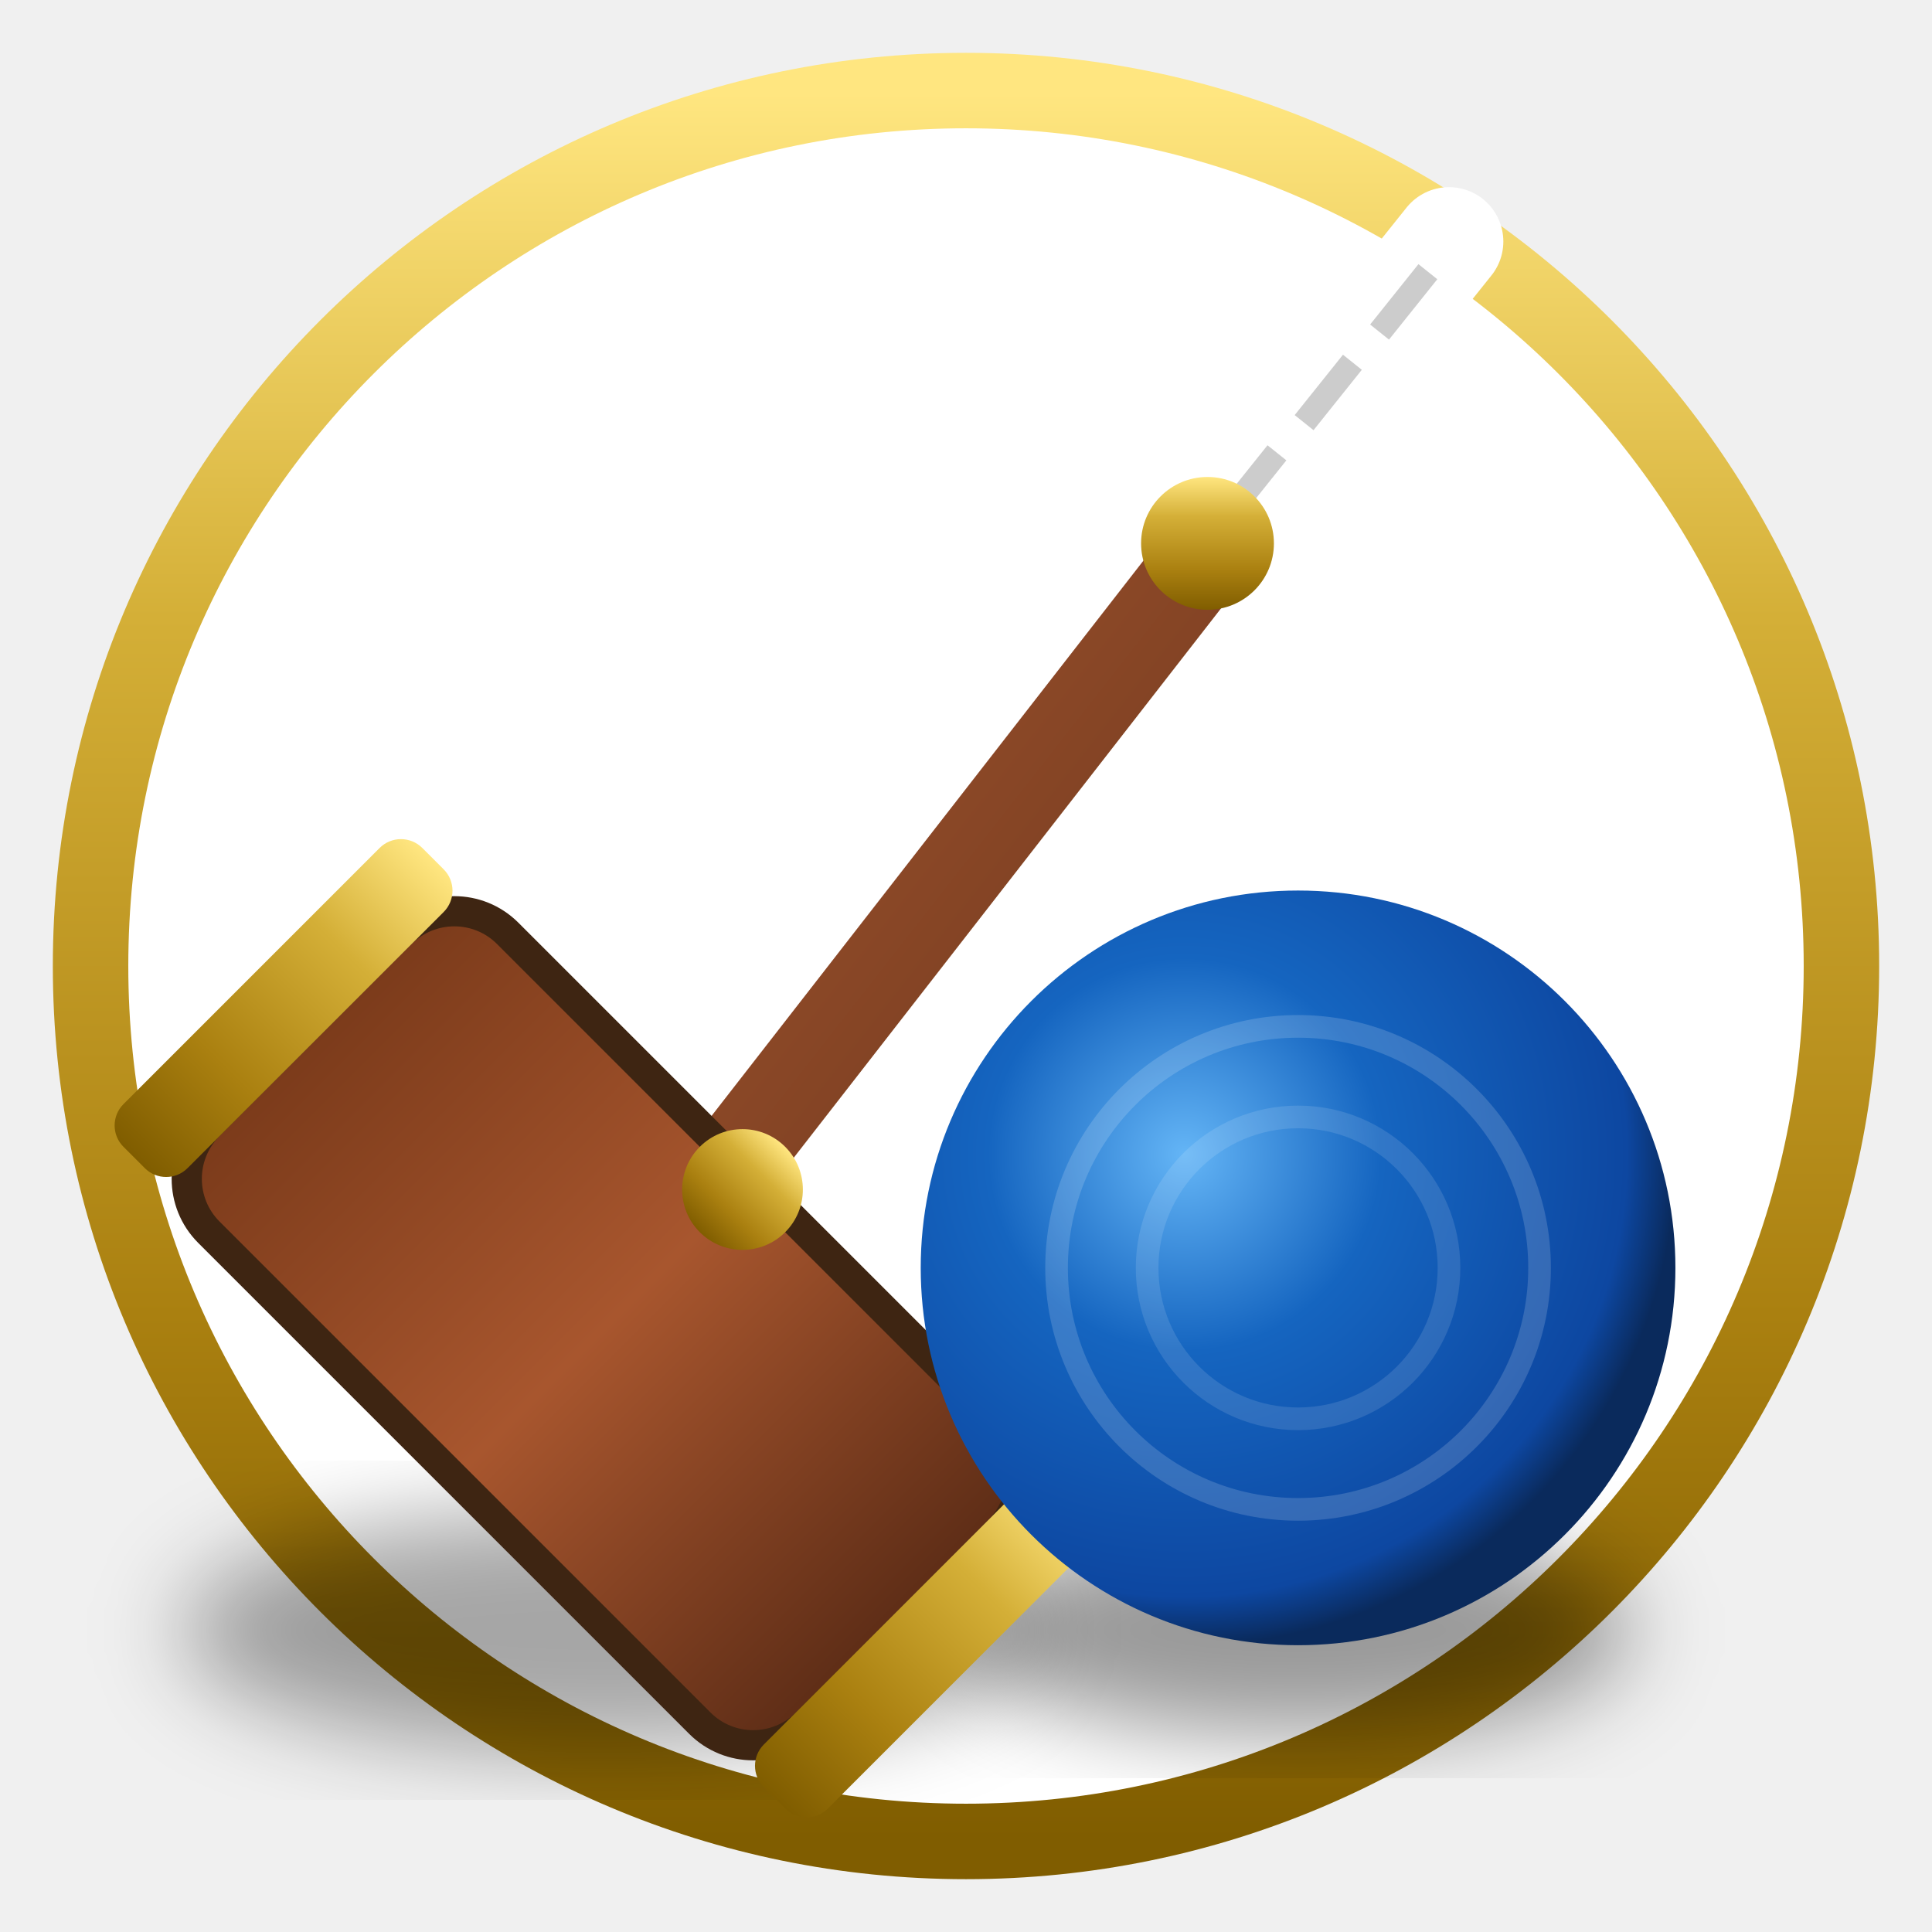
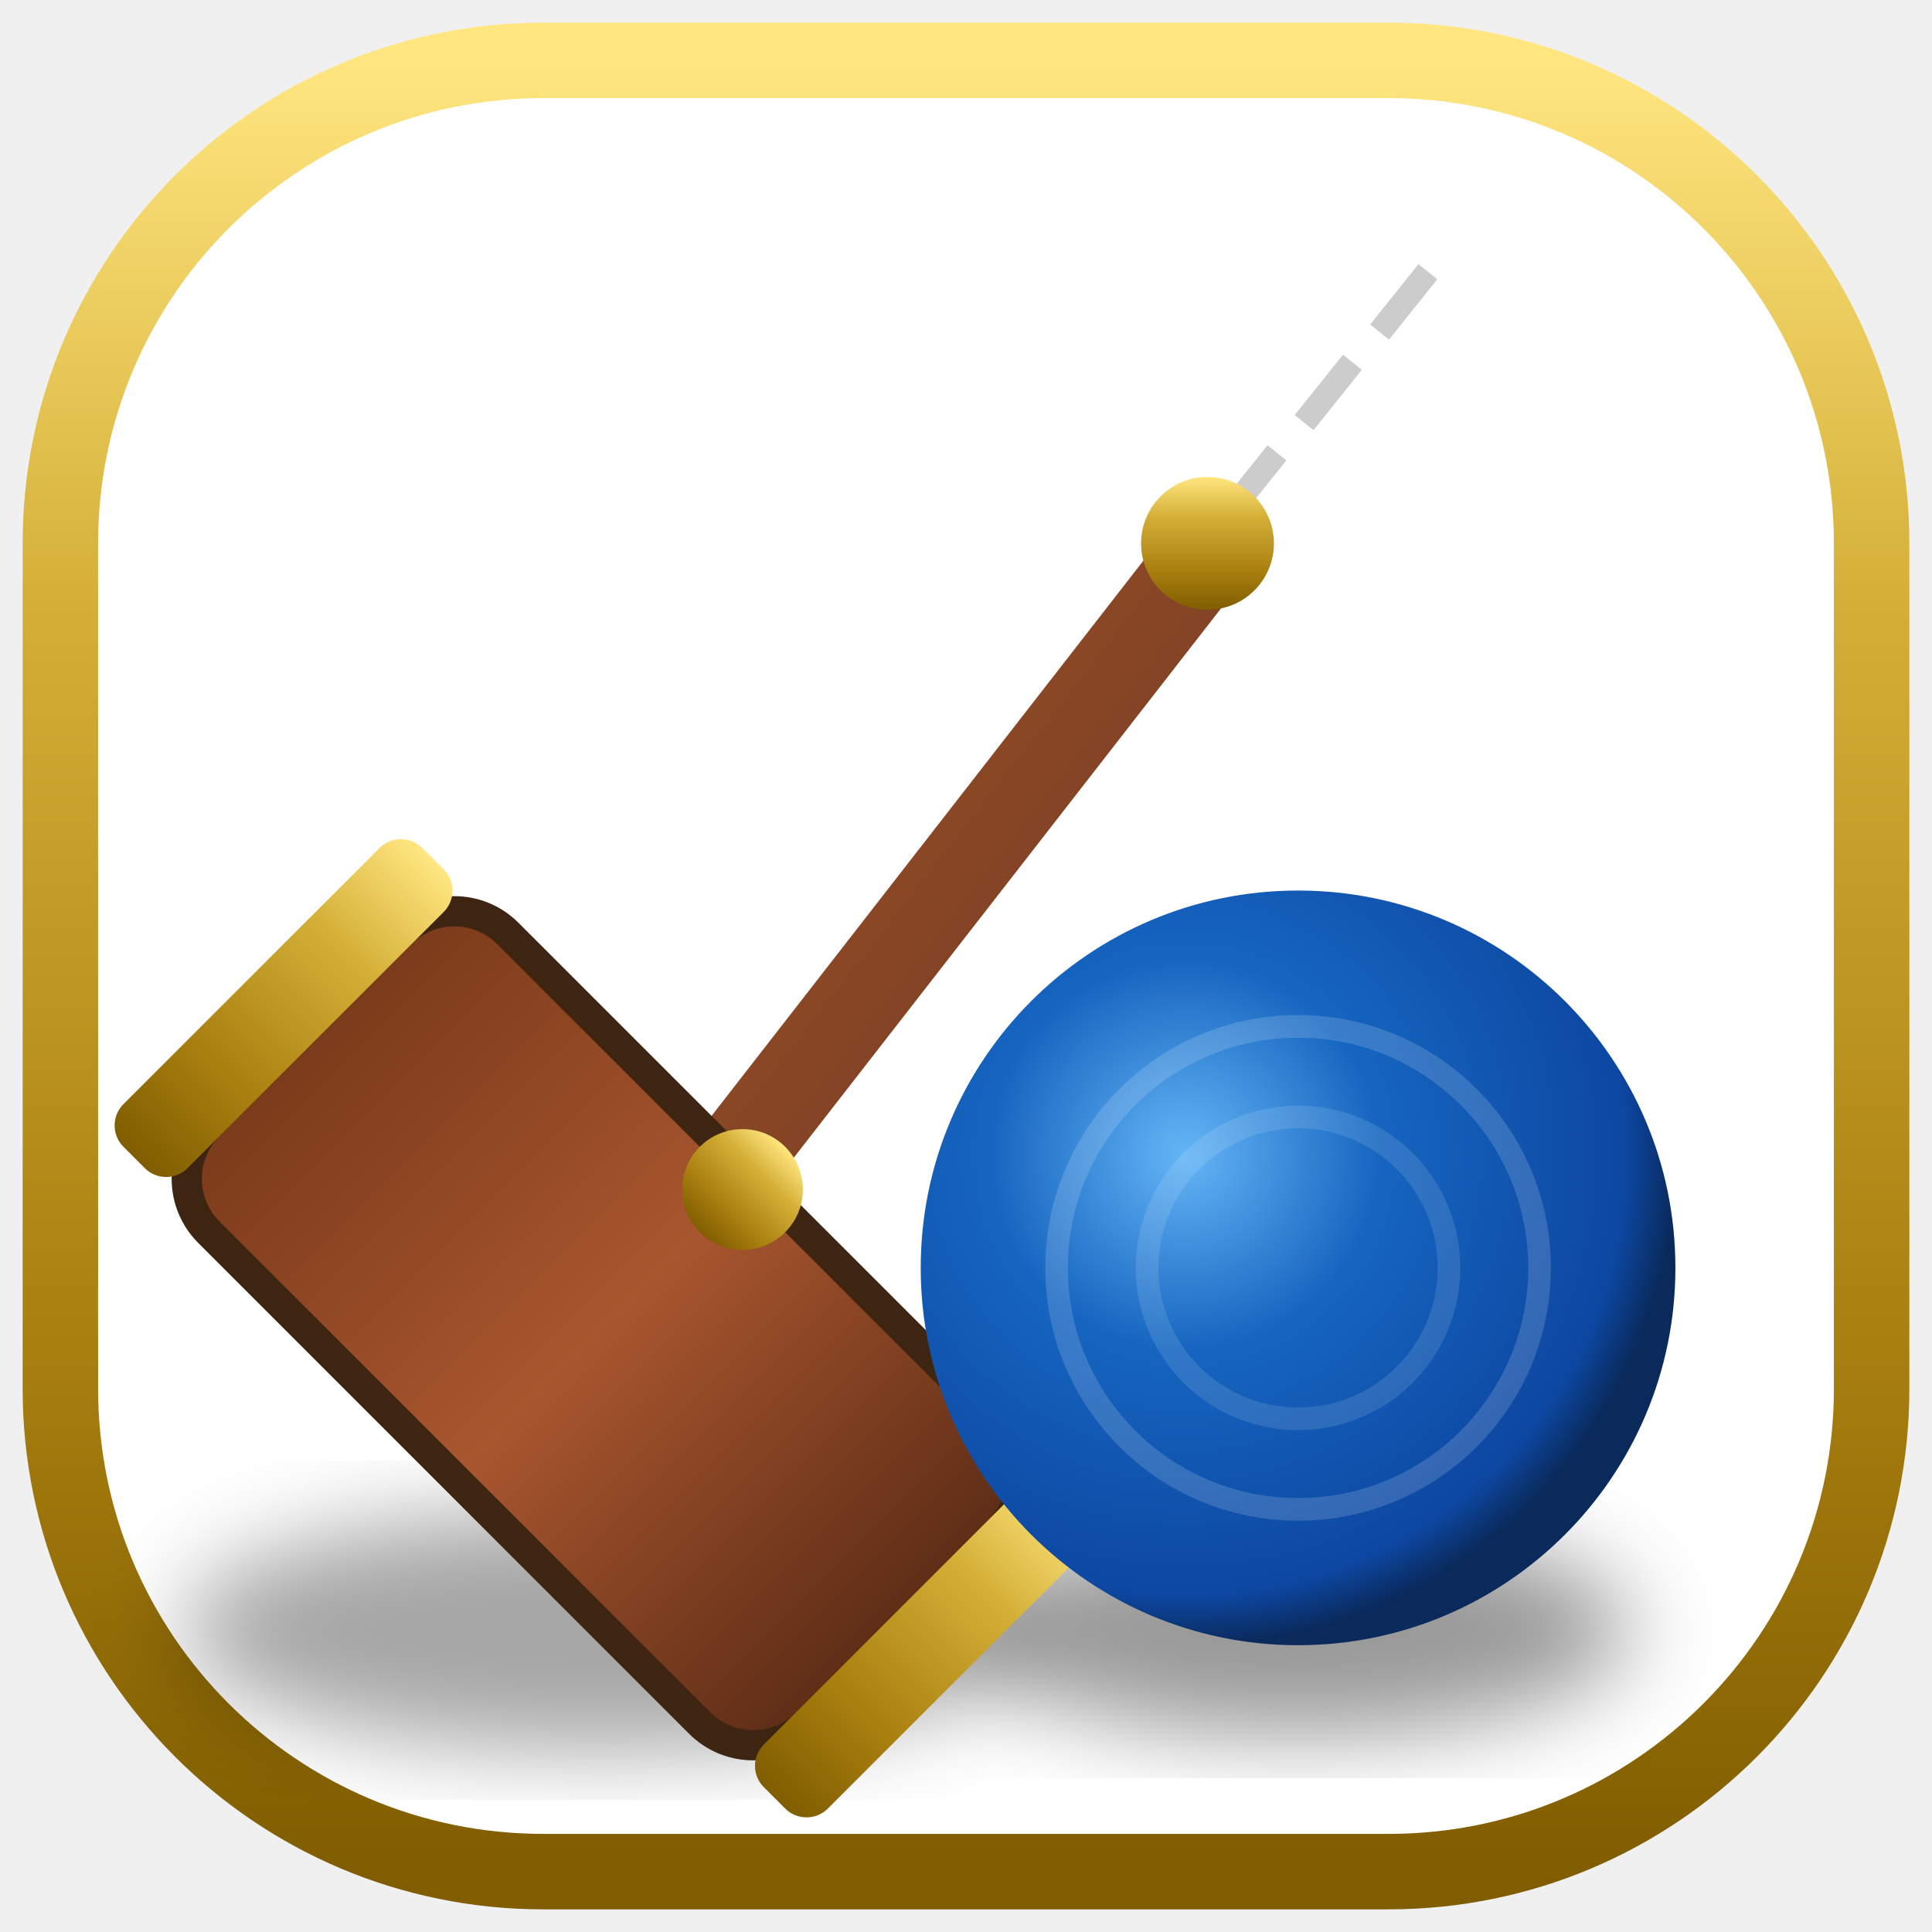
<svg xmlns="http://www.w3.org/2000/svg" viewBox="0 0 64 64" width="100%" height="100%">
  <defs>
    <filter id="shadow-blur" x="-20%" y="-20%" width="140%" height="140%">
      <feGaussianBlur stdDeviation="1.5" />
    </filter>
    <linearGradient id="shaft-grad" x1="0%" y1="0%" x2="100%" y2="100%">
      <stop offset="0%" stop-color="#b25f35" />
      <stop offset="100%" stop-color="#5c2c16" />
    </linearGradient>
    <linearGradient id="head-grad" x1="0%" y1="0%" x2="100%" y2="0%">
      <stop offset="0%" stop-color="#7a3a1a" />
      <stop offset="50%" stop-color="#a8562e" />
      <stop offset="100%" stop-color="#5c2c16" />
    </linearGradient>
    <linearGradient id="gold-grad" x1="0%" y1="0%" x2="0%" y2="100%">
      <stop offset="0%" stop-color="#ffe680" />
      <stop offset="30%" stop-color="#d4af37" />
      <stop offset="70%" stop-color="#aa8010" />
      <stop offset="100%" stop-color="#805d00" />
    </linearGradient>
    <radialGradient id="ball-grad" cx="35%" cy="35%" r="65%">
      <stop offset="0%" stop-color="#64b5f6" />
      <stop offset="40%" stop-color="#1565c0" />
      <stop offset="90%" stop-color="#0d47a1" />
      <stop offset="100%" stop-color="#0a2a5c" />
    </radialGradient>
  </defs>
-   <circle cx="32" cy="32" r="29" fill="#ffffff" stroke="url(#gold-grad)" stroke-width="2.5" />
+   <rect x="2" y="2" width="60" height="60" rx="16" ry="16" fill="#ffffff" stroke="url(#gold-grad)" stroke-width="2.5" />
  <ellipse cx="20" cy="54" rx="14" ry="4" fill="#000000" fill-opacity="0.35" filter="url(#shadow-blur)" />
  <ellipse cx="43" cy="54" rx="11" ry="3.5" fill="#000000" fill-opacity="0.4" filter="url(#shadow-blur)" />
  <line x1="48" y1="8" x2="20" y2="44" stroke="url(#shaft-grad)" stroke-width="3" stroke-linecap="round" />
  <line x1="48" y1="8" x2="40" y2="18" stroke="#ffffff" stroke-width="3.6" stroke-linecap="round" />
  <line x1="47.3" y1="9" x2="45.7" y2="11" stroke="#cccccc" stroke-width="0.8" />
  <line x1="44.8" y1="12" x2="43.2" y2="14" stroke="#cccccc" stroke-width="0.8" />
  <line x1="42.3" y1="15" x2="40.7" y2="17" stroke="#cccccc" stroke-width="0.8" />
  <circle cx="40" cy="18" r="2.2" fill="url(#gold-grad)" />
  <g transform="translate(20, 44) rotate(45)">
    <rect x="-14" y="-7" width="28" height="14" rx="2.5" fill="url(#head-grad)" stroke="#3e2512" stroke-width="1" />
    <rect x="-16.5" y="-7" width="3" height="14" rx="1" fill="url(#gold-grad)" />
    <rect x="13.5" y="-7" width="3" height="14" rx="1" fill="url(#gold-grad)" />
    <circle cx="0" cy="-6.5" r="2" fill="url(#gold-grad)" />
  </g>
  <circle cx="43" cy="42" r="12.5" fill="url(#ball-grad)" />
  <circle cx="43" cy="42" r="8" fill="none" stroke="#ffffff" stroke-opacity="0.16" stroke-width="0.75" />
  <circle cx="43" cy="42" r="5" fill="none" stroke="#ffffff" stroke-opacity="0.12" stroke-width="0.75" />
</svg>
